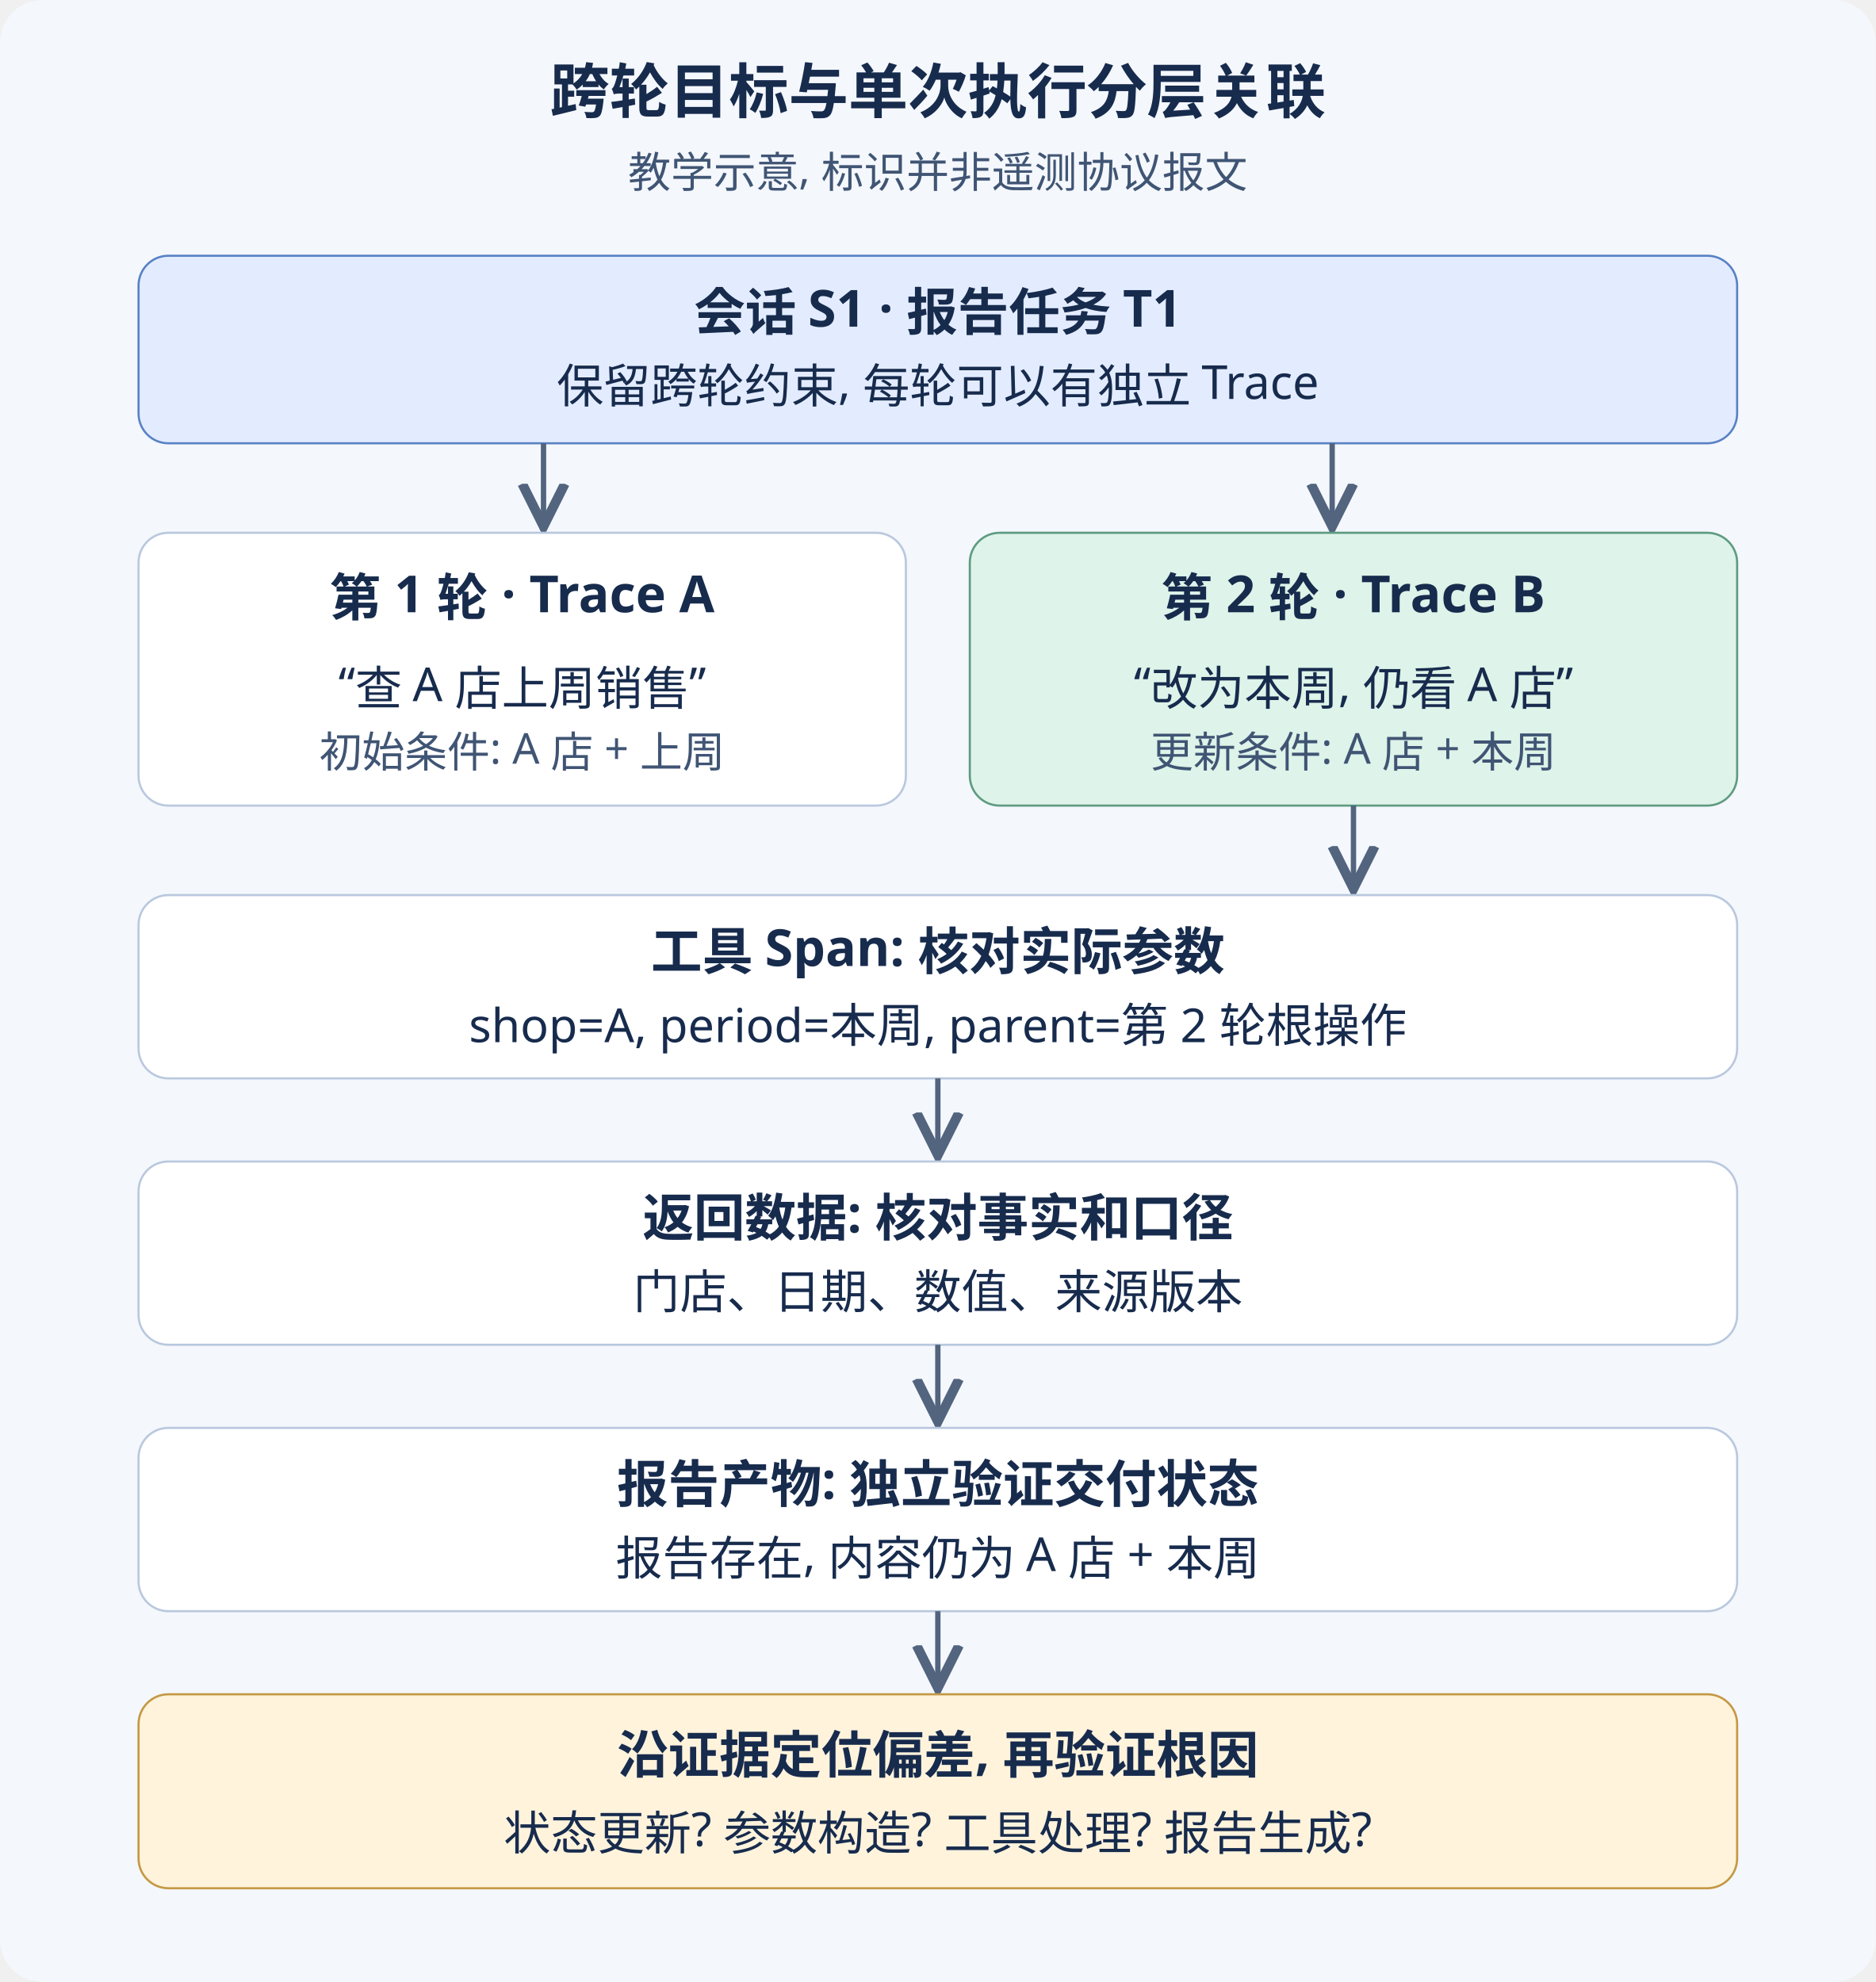
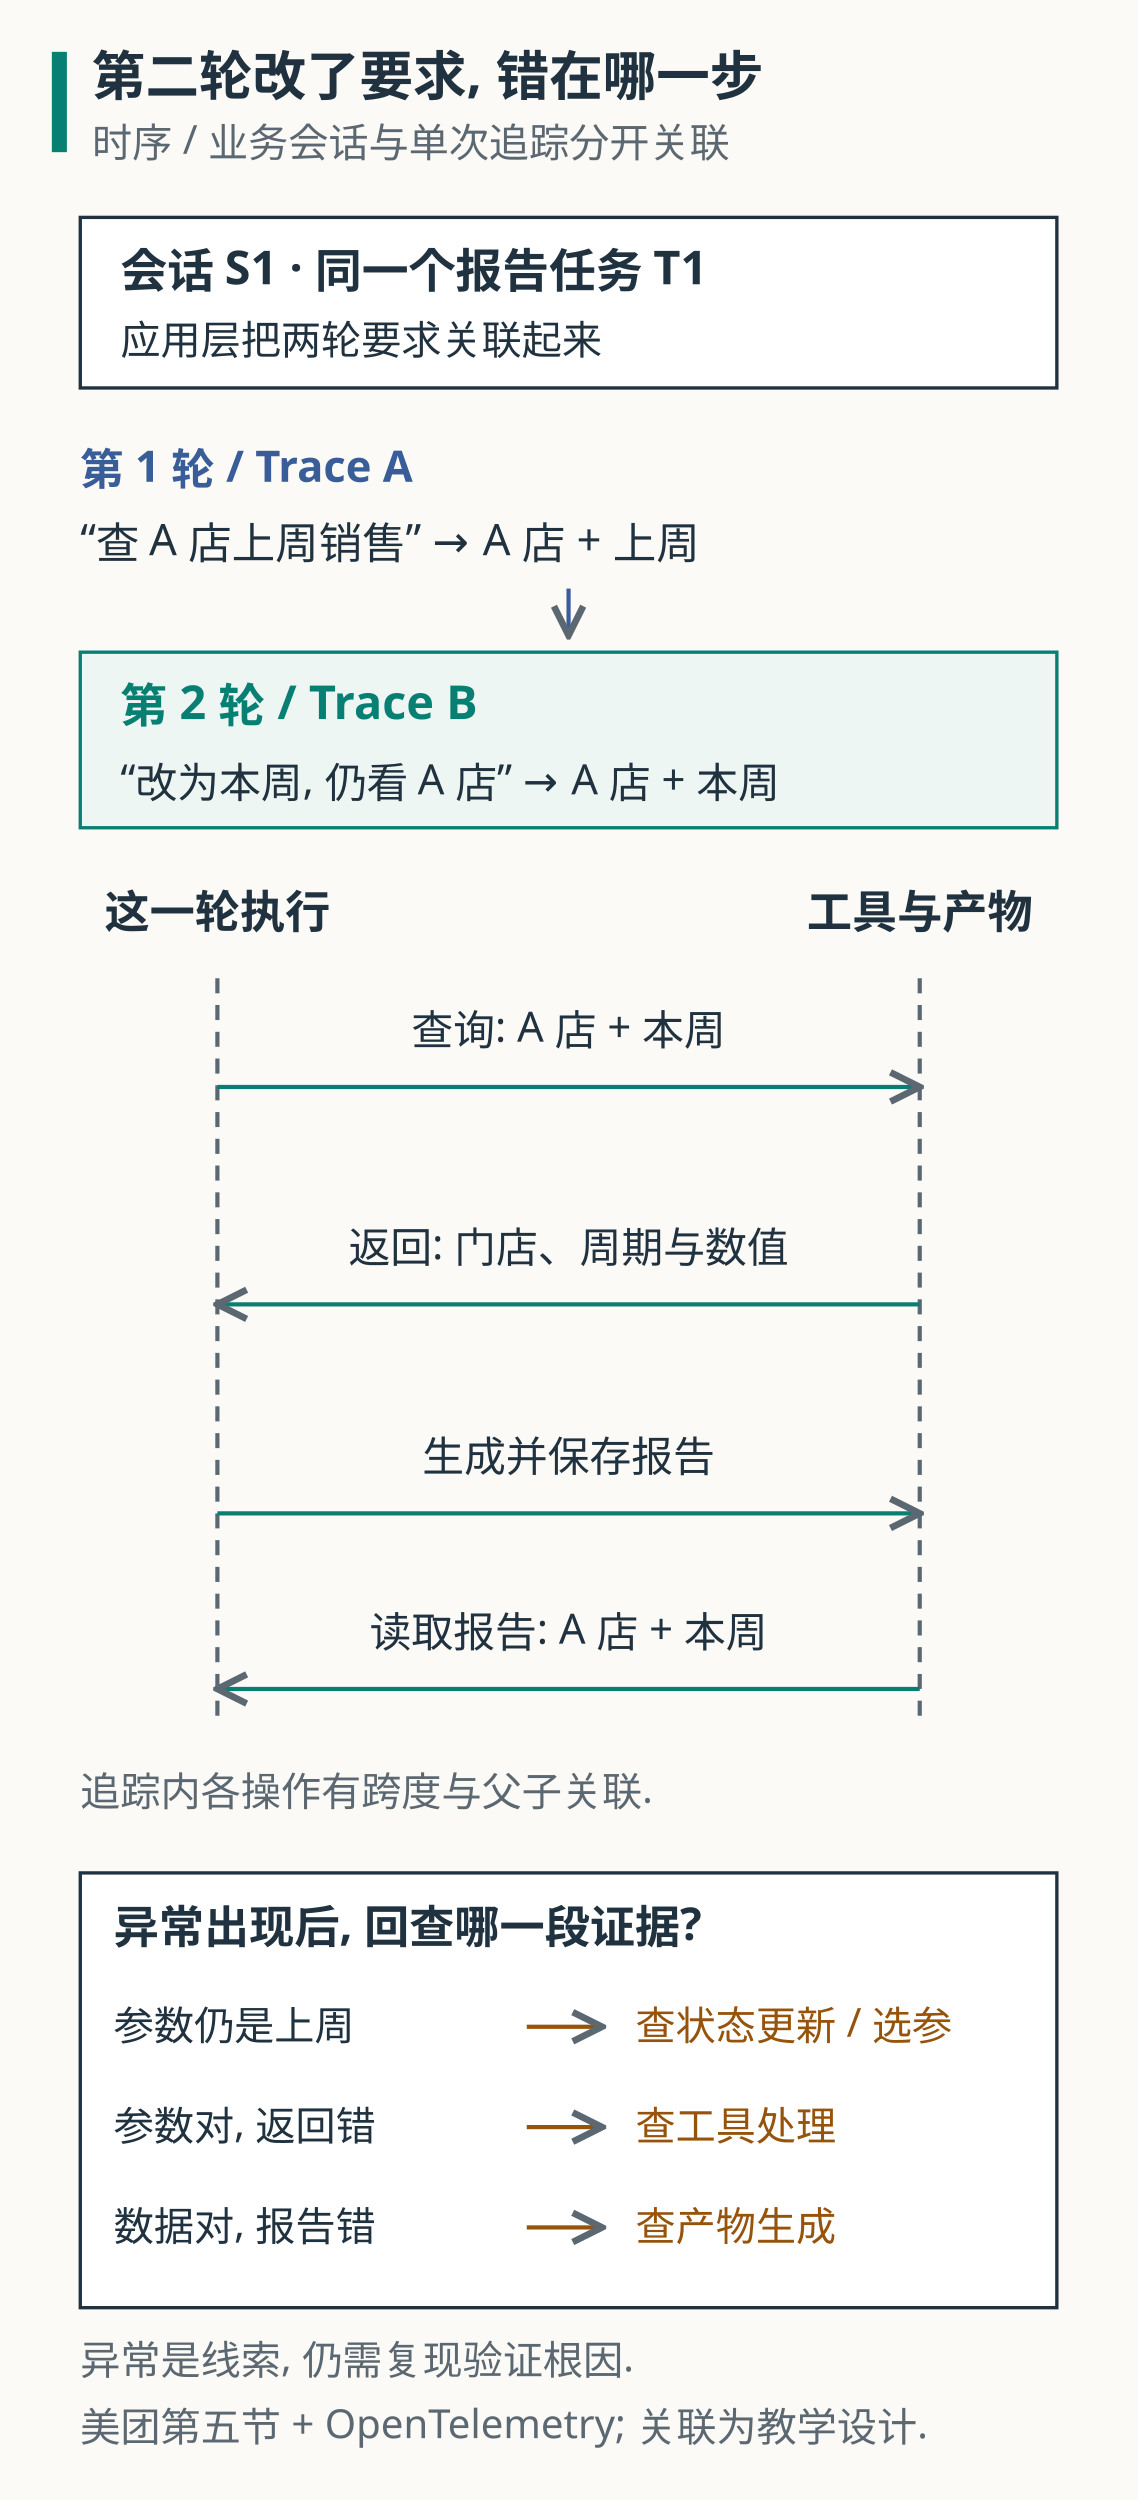
- <svg xmlns="http://www.w3.org/2000/svg" viewBox="0 0 880 930" role="img" aria-labelledby="title desc">
+ <svg xmlns="http://www.w3.org/2000/svg" viewBox="0 0 680 1495" role="img" aria-labelledby="title desc">
  <defs>
-     <marker id="arrow" markerWidth="10" markerHeight="10" refX="8" refY="5" orient="auto">
-       <path d="M0 1L8 5L0 9" fill="none" stroke="#52647e" stroke-width="1.8" />
+     <marker id="a" markerWidth="9" markerHeight="9" refX="8" refY="4.5" orient="auto">
+       <path d="M1 1L8 4.5L1 8" fill="none" stroke="#5b6871" stroke-width="1.6" />
    </marker>
-     <style>text{font-family:"PingFang SC","Microsoft YaHei",sans-serif;fill:#172b4d} .heading{font-size:28px;font-weight:700} .label{font-size:24px;font-weight:600} .body{font-size:22px} .small{font-size:20px;fill:#405574} .line{fill:none;stroke:#52647e;stroke-width:2.5;marker-end:url(#arrow)}</style>
  </defs>
-   <rect width="880" height="930" rx="20" fill="#f4f7fc" />
-   <text x="440" y="53" class="heading" text-anchor="middle">跨轮目标与单次执行分层关联</text>
-   <text x="440" y="88" class="small" text-anchor="middle">教学示意, 标识并非遥测协议报文</text>
-   <rect x="65" y="120" width="750" height="88" rx="14" fill="#e3ecff" stroke="#5982c4" />
-   <text x="440" y="155" class="label" text-anchor="middle">会话 S1 · 报告任务 T1</text>
-   <text x="440" y="189" class="body" text-anchor="middle">保留跨轮约束, 每轮可以有独立 Trace</text>
-   <path d="M255 208V247" class="line" />
-   <path d="M625 208V247" class="line" />
-   <rect x="65" y="250" width="360" height="128" rx="14" fill="#fff" stroke="#b9c8de" />
-   <text x="245" y="289" class="label" text-anchor="middle">第 1 轮 · Trace A</text>
-   <text x="245" y="329" class="body" text-anchor="middle">“查 A 店上周销售”</text>
-   <text x="245" y="360" class="small" text-anchor="middle">初始条件: A 店 + 上周</text>
-   <rect x="455" y="250" width="360" height="128" rx="14" fill="#def3e9" stroke="#5e9b81" />
-   <text x="635" y="289" class="label" text-anchor="middle">第 2 轮 · Trace B</text>
-   <text x="635" y="329" class="body" text-anchor="middle">“改为本周, 仍看 A 店”</text>
-   <text x="635" y="360" class="small" text-anchor="middle">更新条件: A 店 + 本周</text>
-   <path d="M635 378V417" class="line" />
-   <rect x="65" y="420" width="750" height="86" rx="14" fill="#fff" stroke="#b9c8de" />
-   <text x="440" y="455" class="label" text-anchor="middle">工具 Span: 核对实际参数</text>
-   <text x="440" y="489" class="body" text-anchor="middle">shop=A, period=本周, parent=第 2 轮根操作</text>
-   <path d="M440 506V542" class="line" />
-   <rect x="65" y="545" width="750" height="86" rx="14" fill="#fff" stroke="#b9c8de" />
-   <text x="440" y="580" class="label" text-anchor="middle">返回数据: 核对事实和口径</text>
-   <text x="440" y="614" class="body" text-anchor="middle">门店、日期、数值、来源版本</text>
-   <path d="M440 631V667" class="line" />
-   <rect x="65" y="670" width="750" height="86" rx="14" fill="#fff" stroke="#b9c8de" />
-   <text x="440" y="705" class="label" text-anchor="middle">报告产物: 独立验证交付状态</text>
-   <text x="440" y="739" class="body" text-anchor="middle">报告存在, 内容仍为 A 店 + 本周</text>
-   <path d="M440 756V792" class="line" />
-   <rect x="65" y="795" width="750" height="91" rx="14" fill="#fff3dc" stroke="#c49843" />
-   <text x="440" y="832" class="label" text-anchor="middle">沿证据定位偏差, 再验证根因</text>
-   <text x="440" y="868" class="body" text-anchor="middle">状态更新? 参数构造? 工具处理? 报告生成?</text>
+   <g font-family="PingFang SC,Microsoft YaHei,sans-serif">
+     <rect x="0" y="0" width="680" height="1495" rx="0" fill="#fbfaf6" stroke="#fbfaf6" stroke-width="2" />
+     <rect x="32" y="32" width="7" height="58" rx="0" fill="#087f73" stroke="#087f73" stroke-width="2" />
+     <text x="55" y="57" font-size="32" fill="#20323f" text-anchor="start" font-weight="700">第二轮改了要求, 错在哪一步</text>
+     <text x="55" y="94" font-size="24" fill="#5b6871" text-anchor="start" font-weight="400">时序 / 业务会话与单次追踪分开关联</text>
+     <rect x="48" y="130" width="584" height="102" rx="0" fill="#ffffff" stroke="#20323f" stroke-width="2" />
+     <text x="72" y="172" font-size="28" fill="#20323f" text-anchor="start" font-weight="650">会话 S1 · 同一个报告任务 T1</text>
+     <text x="72" y="212" font-size="24" fill="#20323f" text-anchor="start" font-weight="400">应用层把两轮要求关联起来</text>
+     <text x="48" y="290" font-size="26" fill="#385d98" text-anchor="start" font-weight="650">第 1 轮 / Trace A</text>
+     <text x="48" y="332" font-size="26" fill="#20323f" text-anchor="start" font-weight="400">“查 A 店上周销售” → A 店 + 上周</text>
+     <path d="M340 352V380" fill="none" stroke="#385d98" stroke-width="2.5" stroke-linejoin="round" marker-end="url(#a)" />
+     <rect x="48" y="390" width="584" height="105" rx="0" fill="#edf6f2" stroke="#087f73" stroke-width="2" />
+     <text x="72" y="432" font-size="28" fill="#087f73" text-anchor="start" font-weight="650">第 2 轮 / Trace B</text>
+     <text x="72" y="475" font-size="25" fill="#20323f" text-anchor="start" font-weight="400">“改为本周, 仍看 A 店” → A 店 + 本周</text>
+     <text x="130" y="555" font-size="27" fill="#20323f" text-anchor="middle" font-weight="650">这一轮执行</text>
+     <text x="550" y="555" font-size="27" fill="#20323f" text-anchor="middle" font-weight="650">工具与产物</text>
+     <path d="M130 585V1030" fill="none" stroke="#5b6871" stroke-width="2.5" stroke-linejoin="round" stroke-dasharray="9 7" />
+     <path d="M550 585V1030" fill="none" stroke="#5b6871" stroke-width="2.5" stroke-linejoin="round" stroke-dasharray="9 7" />
+     <rect x="155" y="593" width="370" height="40" rx="0" fill="#fbfaf6" stroke="#fbfaf6" stroke-width="2" />
+     <text x="340" y="625" font-size="25" fill="#20323f" text-anchor="middle" font-weight="400">查询: A 店 + 本周</text>
+     <path d="M130 650H550" fill="none" stroke="#087f73" stroke-width="2.5" stroke-linejoin="round" marker-end="url(#a)" />
+     <rect x="155" y="723" width="370" height="40" rx="0" fill="#fbfaf6" stroke="#fbfaf6" stroke-width="2" />
+     <text x="340" y="755" font-size="25" fill="#20323f" text-anchor="middle" font-weight="400">返回: 门店、周期与数值</text>
+     <path d="M550 780H130" fill="none" stroke="#087f73" stroke-width="2.5" stroke-linejoin="round" marker-end="url(#a)" />
+     <rect x="155" y="848" width="370" height="40" rx="0" fill="#fbfaf6" stroke="#fbfaf6" stroke-width="2" />
+     <text x="340" y="880" font-size="25" fill="#20323f" text-anchor="middle" font-weight="400">生成并保存报告</text>
+     <path d="M130 905H550" fill="none" stroke="#087f73" stroke-width="2.5" stroke-linejoin="round" marker-end="url(#a)" />
+     <rect x="155" y="953" width="370" height="40" rx="0" fill="#fbfaf6" stroke="#fbfaf6" stroke-width="2" />
+     <text x="340" y="985" font-size="25" fill="#20323f" text-anchor="middle" font-weight="400">读取报告: A 店 + 本周</text>
+     <path d="M550 1010H130" fill="none" stroke="#087f73" stroke-width="2.5" stroke-linejoin="round" marker-end="url(#a)" />
+     <text x="48" y="1080" font-size="24" fill="#5b6871" text-anchor="start" font-weight="400">追踪内各操作有跨度与父子关联.</text>
+     <rect x="48" y="1120" width="584" height="260" rx="0" fill="#ffffff" stroke="#20323f" stroke-width="2" />
+     <text x="68" y="1162" font-size="27" fill="#20323f" text-anchor="start" font-weight="650">异常出现后, 回查哪一段证据?</text>
+     <text x="68" y="1220" font-size="24" fill="#20323f" text-anchor="start" font-weight="400">参数仍是上周</text>
+     <path d="M315 1212H360" fill="none" stroke="#96530c" stroke-width="2.5" stroke-linejoin="round" marker-end="url(#a)" />
+     <text x="380" y="1220" font-size="24" fill="#96530c" text-anchor="start" font-weight="400">查状态更新 / 选参</text>
+     <text x="68" y="1280" font-size="24" fill="#20323f" text-anchor="start" font-weight="400">参数对, 返回错</text>
+     <path d="M315 1272H360" fill="none" stroke="#96530c" stroke-width="2.5" stroke-linejoin="round" marker-end="url(#a)" />
+     <text x="380" y="1280" font-size="24" fill="#96530c" text-anchor="start" font-weight="400">查工具处理</text>
+     <text x="68" y="1340" font-size="24" fill="#20323f" text-anchor="start" font-weight="400">数据对, 报告错</text>
+     <path d="M315 1332H360" fill="none" stroke="#96530c" stroke-width="2.5" stroke-linejoin="round" marker-end="url(#a)" />
+     <text x="380" y="1340" font-size="24" fill="#96530c" text-anchor="start" font-weight="400">查产物生成</text>
+     <text x="48" y="1420" font-size="24" fill="#5b6871" text-anchor="start" font-weight="400">异常是线索, 仍需复现验证根因.</text>
+     <text x="48" y="1460" font-size="24" fill="#5b6871" text-anchor="start" font-weight="400">美团第五节 + OpenTelemetry; 关联为教学设计.</text>
+   </g>
</svg>
